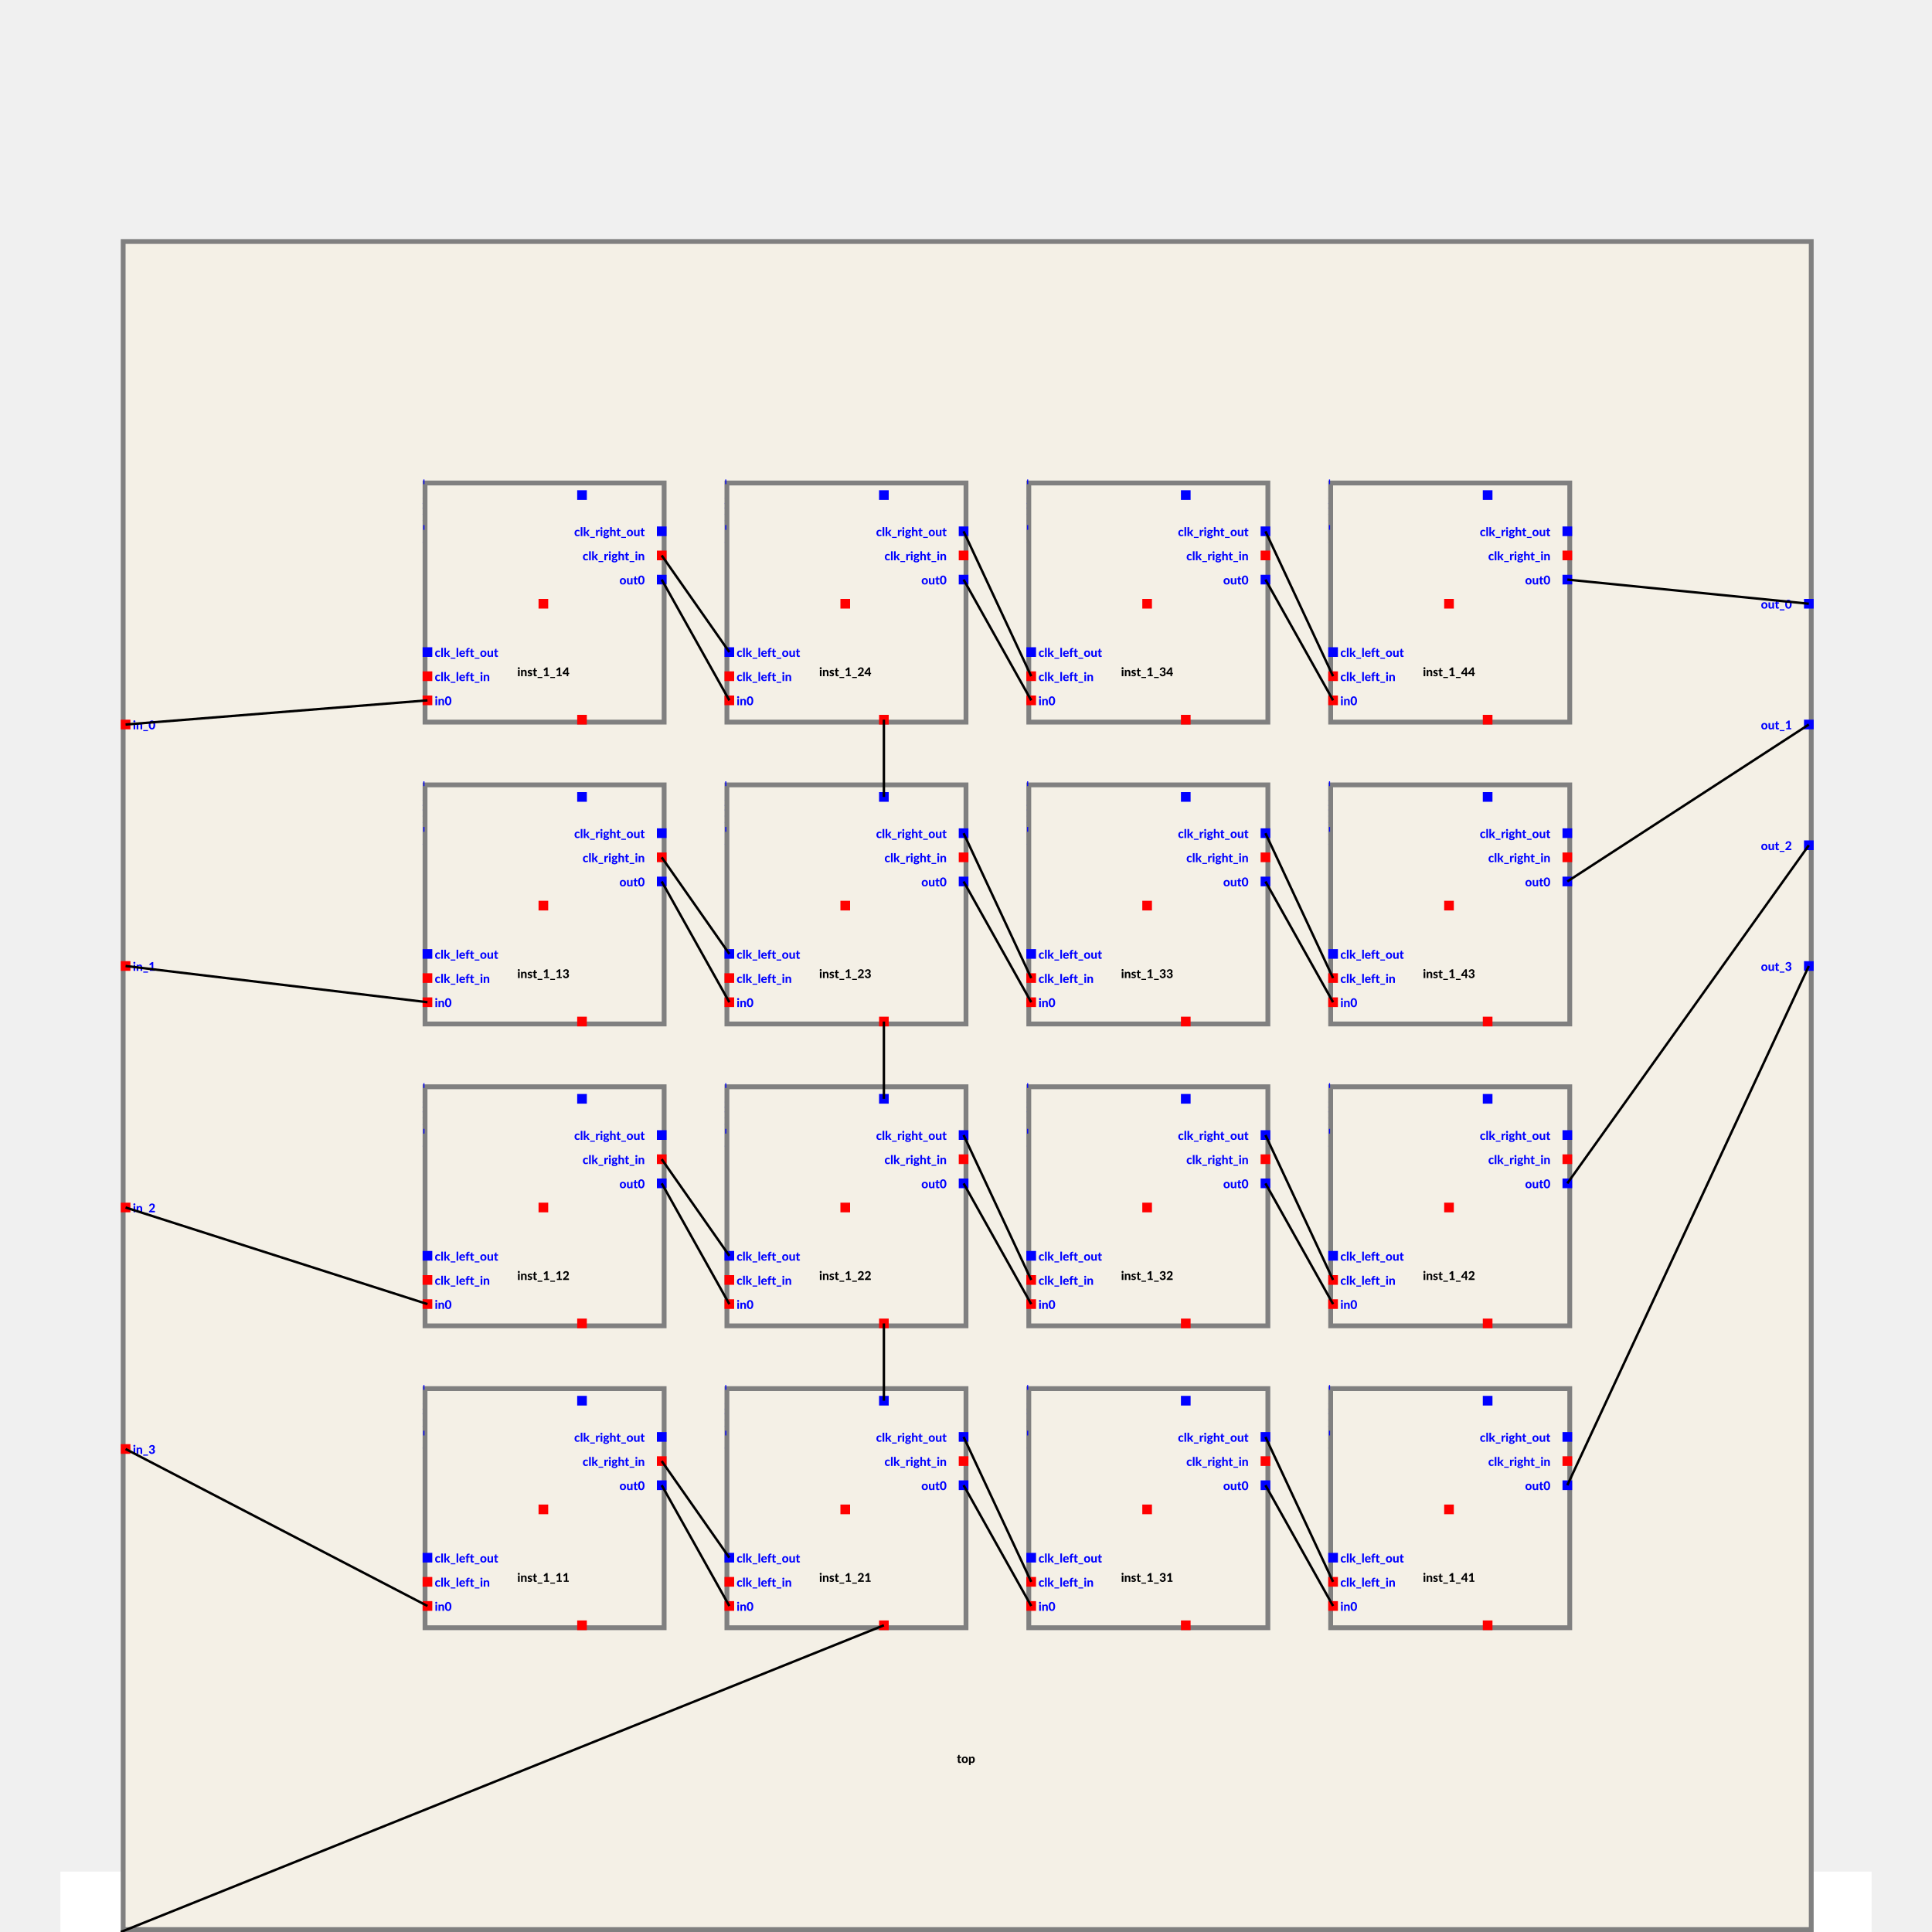
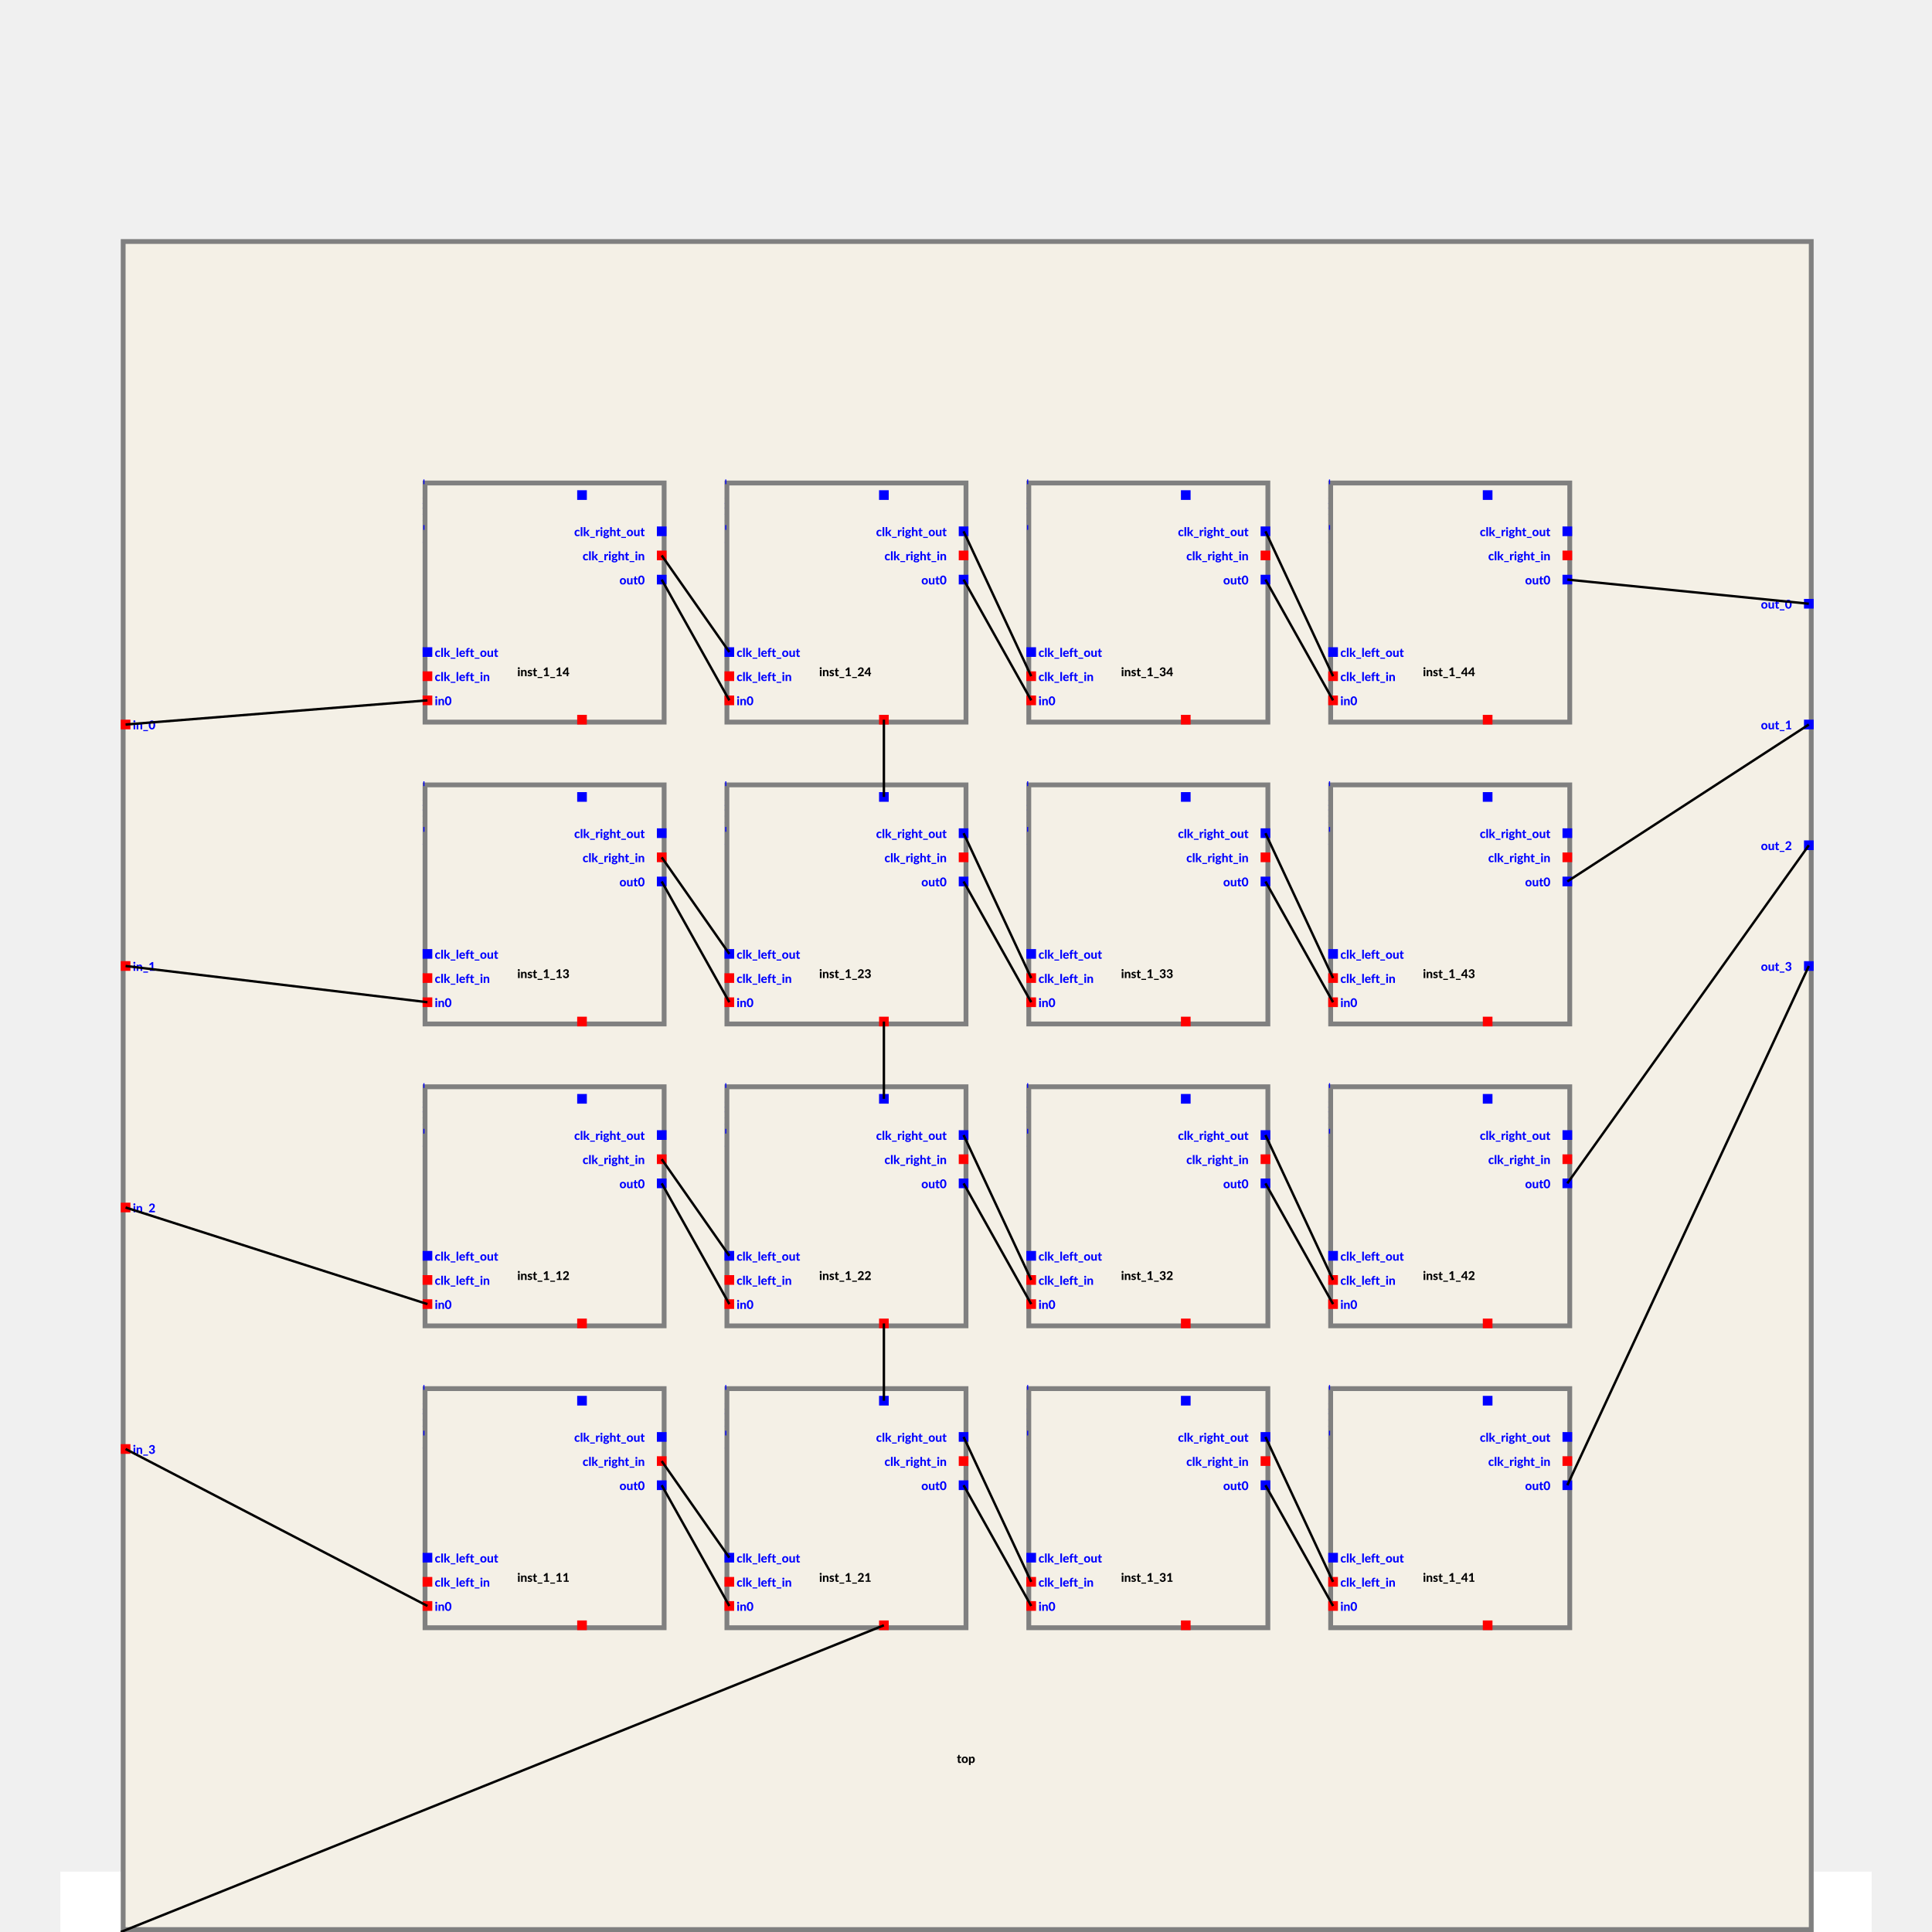
<svg xmlns="http://www.w3.org/2000/svg" xmlns:xlink="http://www.w3.org/1999/xlink" baseProfile="full" height="100%" version="1.1" viewBox="-50,-800,800,800" width="100%">
  <defs>
    <style type="text/css">
            text{font-family: LATO; font-weight: 800; font-size: 5px;}
            .module_boundary{fill:#f4f0e6}
            .left_pin{
                fill:blue;
                text-anchor: start;
                transform: translate(5px, 00px) scale(1,-1);}
            .right_pin{
                fill:blue;
                text-anchor: end;
                transform: translate(-5px, 00px) scale(1,-1);}
            .bottom_pin{
                fill:blue;
                transform-box: fill-box;
                transform-origin: start;
                text-anchor: start;
                transform: translate(0px, 10px) rotate(90deg) scale(1,-1);}
            .top_pin{
                fill:blue;
                transform-box: fill-box;
                transform-origin: bottom left;
                text-anchor: start;
                transform: translate(0px, -3px) rotate(-90deg) scale(1,-1);}
            .in_pin{fill: red;}
            .out_pin{fill: blue;}
        </style>
    <symbol id="top">
      <rect class="module_boundary" fill="white" height="699" stroke="grey" stroke-width="2" width="699" x="1" y="1" />
      <rect class="module_pin in_pin" height="4" stroke-width="0" width="4" x="0.0" y="498.0" />
      <text class="pin left_pin" x="0.0" y="-498.0">in_0</text>
      <rect class="module_pin in_pin" height="4" stroke-width="0" width="4" x="0.0" y="398.0" />
      <text class="pin left_pin" x="0.0" y="-398.0">in_1</text>
      <rect class="module_pin in_pin" height="4" stroke-width="0" width="4" x="0.0" y="298.0" />
      <text class="pin left_pin" x="0.0" y="-298.0">in_2</text>
      <rect class="module_pin in_pin" height="4" stroke-width="0" width="4" x="0.0" y="198.0" />
      <text class="pin left_pin" x="0.0" y="-198.0">in_3</text>
      <rect class="module_pin out_pin" height="4" stroke-width="0" width="4" x="697.0" y="548.0" />
      <text class="pin right_pin" x="697.0" y="-548.0">out_0</text>
      <rect class="module_pin out_pin" height="4" stroke-width="0" width="4" x="697.0" y="498.0" />
      <text class="pin right_pin" x="697.0" y="-498.0">out_1</text>
      <rect class="module_pin out_pin" height="4" stroke-width="0" width="4" x="697.0" y="448.0" />
      <text class="pin right_pin" x="697.0" y="-448.0">out_2</text>
      <rect class="module_pin out_pin" height="4" stroke-width="0" width="4" x="697.0" y="398.0" />
      <text class="pin right_pin" x="697.0" y="-398.0">out_3</text>
    </symbol>
    <symbol id="module1">
      <rect class="module_boundary" fill="white" height="99" stroke="grey" stroke-width="2" width="99" x="1" y="1" />
      <rect class="module_pin in_pin" height="4" stroke-width="0" width="4" x="0.0" y="8.0" />
      <text class="pin left_pin" x="0.0" y="-8.0">in0</text>
      <rect class="module_pin out_pin" height="4" stroke-width="0" width="4" x="97.0" y="58.0" />
      <text class="pin right_pin" x="97.0" y="-58.0">out0</text>
-       <rect class="module_pin in_pin" height="4" stroke-width="0" width="4" x="48.0" y="48.0" />
-       <text class="pin center_pin" x="48.0" y="-48.0">clk</text>
      <rect class="module_pin in_pin" height="4" stroke-width="0" width="4" x="0.0" y="18.0" />
      <text class="pin left_pin" x="0.0" y="-18.0">clk_left_in</text>
      <rect class="module_pin in_pin" height="4" stroke-width="0" width="4" x="97.0" y="68.0" />
      <text class="pin right_pin" x="97.0" y="-68.0">clk_right_in</text>
      <rect class="module_pin in_pin" height="4" stroke-width="0" width="4" x="64.0" y="0.0" />
      <text class="pin bottom_pin" x="64.0" y="0.0">clk_bottom_in</text>
      <rect class="module_pin out_pin" height="4" stroke-width="0" width="4" x="0.0" y="28.0" />
      <text class="pin left_pin" x="0.0" y="-28.0">clk_left_out</text>
      <rect class="module_pin out_pin" height="4" stroke-width="0" width="4" x="97.0" y="78.0" />
      <text class="pin right_pin" x="97.0" y="-78.0">clk_right_out</text>
      <rect class="module_pin out_pin" height="4" stroke-width="0" width="4" x="64.0" y="93.0" />
      <text class="pin top_pin" x="64.0" y="93.0">clk_top_out</text>
    </symbol>
  </defs>
  <g id="bg">
    <rect fill="#FFF" height="750" id="background" stroke-width="0" width="750" x="-25" y="-25" />
  </g>
  <g id="mainframe">
    <g id="mainShapes" transform="scale(1,-1)">
      <use class="topModule" x="0" xlink:href="#top" y="0" />
      <use class="inst_1_11" x="125" xlink:href="#module1" y="125" />
      <use class="inst_1_21" x="250" xlink:href="#module1" y="125" />
      <use class="inst_1_31" x="375" xlink:href="#module1" y="125" />
      <use class="inst_1_41" x="500" xlink:href="#module1" y="125" />
      <use class="inst_1_12" x="125" xlink:href="#module1" y="250" />
      <use class="inst_1_22" x="250" xlink:href="#module1" y="250" />
      <use class="inst_1_32" x="375" xlink:href="#module1" y="250" />
      <use class="inst_1_42" x="500" xlink:href="#module1" y="250" />
      <use class="inst_1_13" x="125" xlink:href="#module1" y="375" />
      <use class="inst_1_23" x="250" xlink:href="#module1" y="375" />
      <use class="inst_1_33" x="375" xlink:href="#module1" y="375" />
      <use class="inst_1_43" x="500" xlink:href="#module1" y="375" />
      <use class="inst_1_14" x="125" xlink:href="#module1" y="500" />
      <use class="inst_1_24" x="250" xlink:href="#module1" y="500" />
      <use class="inst_1_34" x="375" xlink:href="#module1" y="500" />
      <use class="inst_1_44" x="500" xlink:href="#module1" y="500" />
    </g>
    <g id="mainText" transform="scale(1,-1)">
      <text alignment-baseline="middle" fill="black" text-anchor="middle" transform="scale(1,-1)" x="350.0" y="-70.0">top</text>
      <text alignment-baseline="middle" fill="black" text-anchor="middle" transform="scale(1,-1)" x="175.0" y="-145">inst_1_11</text>
      <text alignment-baseline="middle" fill="black" text-anchor="middle" transform="scale(1,-1)" x="300.0" y="-145">inst_1_21</text>
      <text alignment-baseline="middle" fill="black" text-anchor="middle" transform="scale(1,-1)" x="425.0" y="-145">inst_1_31</text>
      <text alignment-baseline="middle" fill="black" text-anchor="middle" transform="scale(1,-1)" x="550.0" y="-145">inst_1_41</text>
      <text alignment-baseline="middle" fill="black" text-anchor="middle" transform="scale(1,-1)" x="175.0" y="-270">inst_1_12</text>
      <text alignment-baseline="middle" fill="black" text-anchor="middle" transform="scale(1,-1)" x="300.0" y="-270">inst_1_22</text>
      <text alignment-baseline="middle" fill="black" text-anchor="middle" transform="scale(1,-1)" x="425.0" y="-270">inst_1_32</text>
      <text alignment-baseline="middle" fill="black" text-anchor="middle" transform="scale(1,-1)" x="550.0" y="-270">inst_1_42</text>
      <text alignment-baseline="middle" fill="black" text-anchor="middle" transform="scale(1,-1)" x="175.0" y="-395">inst_1_13</text>
      <text alignment-baseline="middle" fill="black" text-anchor="middle" transform="scale(1,-1)" x="300.0" y="-395">inst_1_23</text>
      <text alignment-baseline="middle" fill="black" text-anchor="middle" transform="scale(1,-1)" x="425.0" y="-395">inst_1_33</text>
      <text alignment-baseline="middle" fill="black" text-anchor="middle" transform="scale(1,-1)" x="550.0" y="-395">inst_1_43</text>
      <text alignment-baseline="middle" fill="black" text-anchor="middle" transform="scale(1,-1)" x="175.0" y="-520">inst_1_14</text>
      <text alignment-baseline="middle" fill="black" text-anchor="middle" transform="scale(1,-1)" x="300.0" y="-520">inst_1_24</text>
      <text alignment-baseline="middle" fill="black" text-anchor="middle" transform="scale(1,-1)" x="425.0" y="-520">inst_1_34</text>
      <text alignment-baseline="middle" fill="black" text-anchor="middle" transform="scale(1,-1)" x="550.0" y="-520">inst_1_44</text>
    </g>
    <g id="edges" transform="scale(1,-1)">
      <polyline class="edge" fill="none" points="0,0" stroke="black" stroke-width="1" />
      <polyline class="edge" fill="none" points="2,500 127,510" stroke="black" stroke-width="1" />
      <polyline class="edge" fill="none" points="2,400 127,385" stroke="black" stroke-width="1" />
      <polyline class="edge" fill="none" points="2,300 127,260" stroke="black" stroke-width="1" />
      <polyline class="edge" fill="none" points="2,200 127,135" stroke="black" stroke-width="1" />
      <polyline class="edge" fill="none" points="699,550 599,560" stroke="black" stroke-width="1" />
      <polyline class="edge" fill="none" points="699,500 599,435" stroke="black" stroke-width="1" />
      <polyline class="edge" fill="none" points="699,450 599,310" stroke="black" stroke-width="1" />
      <polyline class="edge" fill="none" points="699,400 599,185" stroke="black" stroke-width="1" />
-       <polyline class="edge" fill="none" points="175,175" stroke="black" stroke-width="1" />
      <polyline class="edge" fill="none" points="474,185 502,135" stroke="black" stroke-width="1" />
      <polyline class="edge" fill="none" points="349,185 377,135" stroke="black" stroke-width="1" />
      <polyline class="edge" fill="none" points="224,185 252,135" stroke="black" stroke-width="1" />
      <polyline class="edge" fill="none" points="474,310 502,260" stroke="black" stroke-width="1" />
      <polyline class="edge" fill="none" points="349,310 377,260" stroke="black" stroke-width="1" />
      <polyline class="edge" fill="none" points="224,310 252,260" stroke="black" stroke-width="1" />
      <polyline class="edge" fill="none" points="474,435 502,385" stroke="black" stroke-width="1" />
      <polyline class="edge" fill="none" points="349,435 377,385" stroke="black" stroke-width="1" />
      <polyline class="edge" fill="none" points="224,435 252,385" stroke="black" stroke-width="1" />
      <polyline class="edge" fill="none" points="474,560 502,510" stroke="black" stroke-width="1" />
      <polyline class="edge" fill="none" points="349,560 377,510" stroke="black" stroke-width="1" />
      <polyline class="edge" fill="none" points="224,560 252,510" stroke="black" stroke-width="1" />
      <polyline class="edge" fill="none" points="252,530 224,570" stroke="black" stroke-width="1" />
      <polyline class="edge" fill="none" points="474,580 502,520" stroke="black" stroke-width="1" />
      <polyline class="edge" fill="none" points="349,580 377,520" stroke="black" stroke-width="1" />
      <polyline class="edge" fill="none" points="316,470 316,502" stroke="black" stroke-width="1" />
      <polyline class="edge" fill="none" points="252,405 224,445" stroke="black" stroke-width="1" />
      <polyline class="edge" fill="none" points="474,455 502,395" stroke="black" stroke-width="1" />
      <polyline class="edge" fill="none" points="349,455 377,395" stroke="black" stroke-width="1" />
      <polyline class="edge" fill="none" points="316,345 316,377" stroke="black" stroke-width="1" />
      <polyline class="edge" fill="none" points="252,280 224,320" stroke="black" stroke-width="1" />
      <polyline class="edge" fill="none" points="474,330 502,270" stroke="black" stroke-width="1" />
      <polyline class="edge" fill="none" points="349,330 377,270" stroke="black" stroke-width="1" />
      <polyline class="edge" fill="none" points="316,220 316,252" stroke="black" stroke-width="1" />
      <polyline class="edge" fill="none" points="252,155 224,195" stroke="black" stroke-width="1" />
      <polyline class="edge" fill="none" points="474,205 502,145" stroke="black" stroke-width="1" />
      <polyline class="edge" fill="none" points="349,205 377,145" stroke="black" stroke-width="1" />
      <polyline class="edge" fill="none" points="0,0 316,127" stroke="black" stroke-width="1" />
    </g>
  </g>
</svg>
